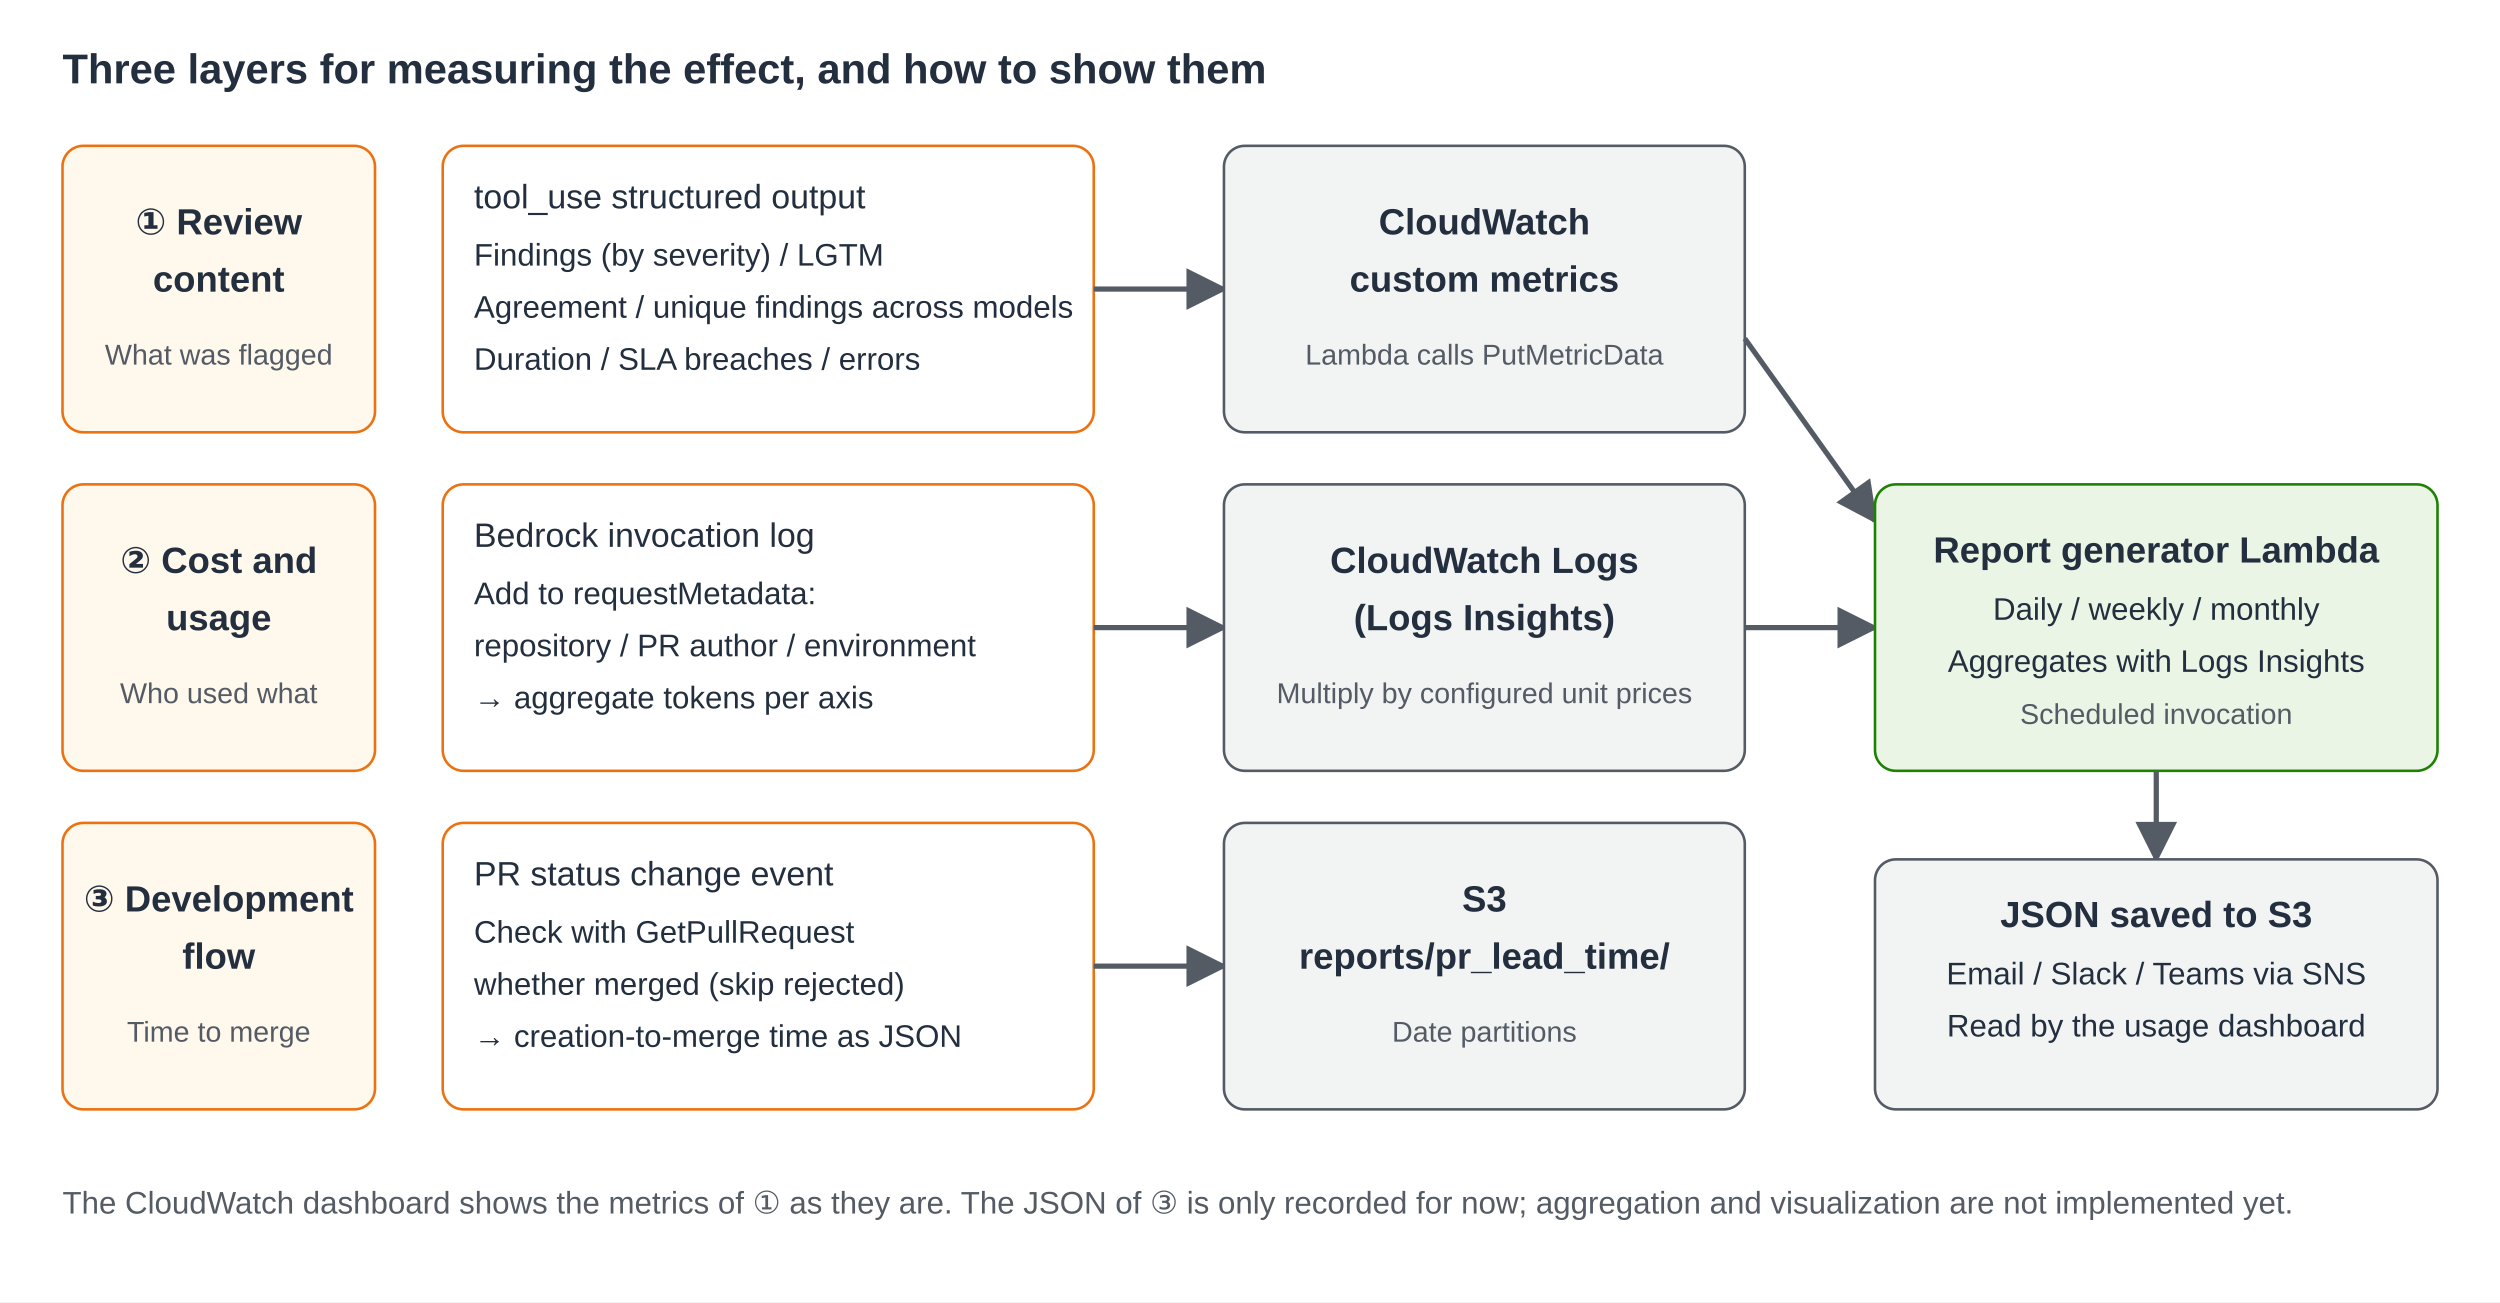
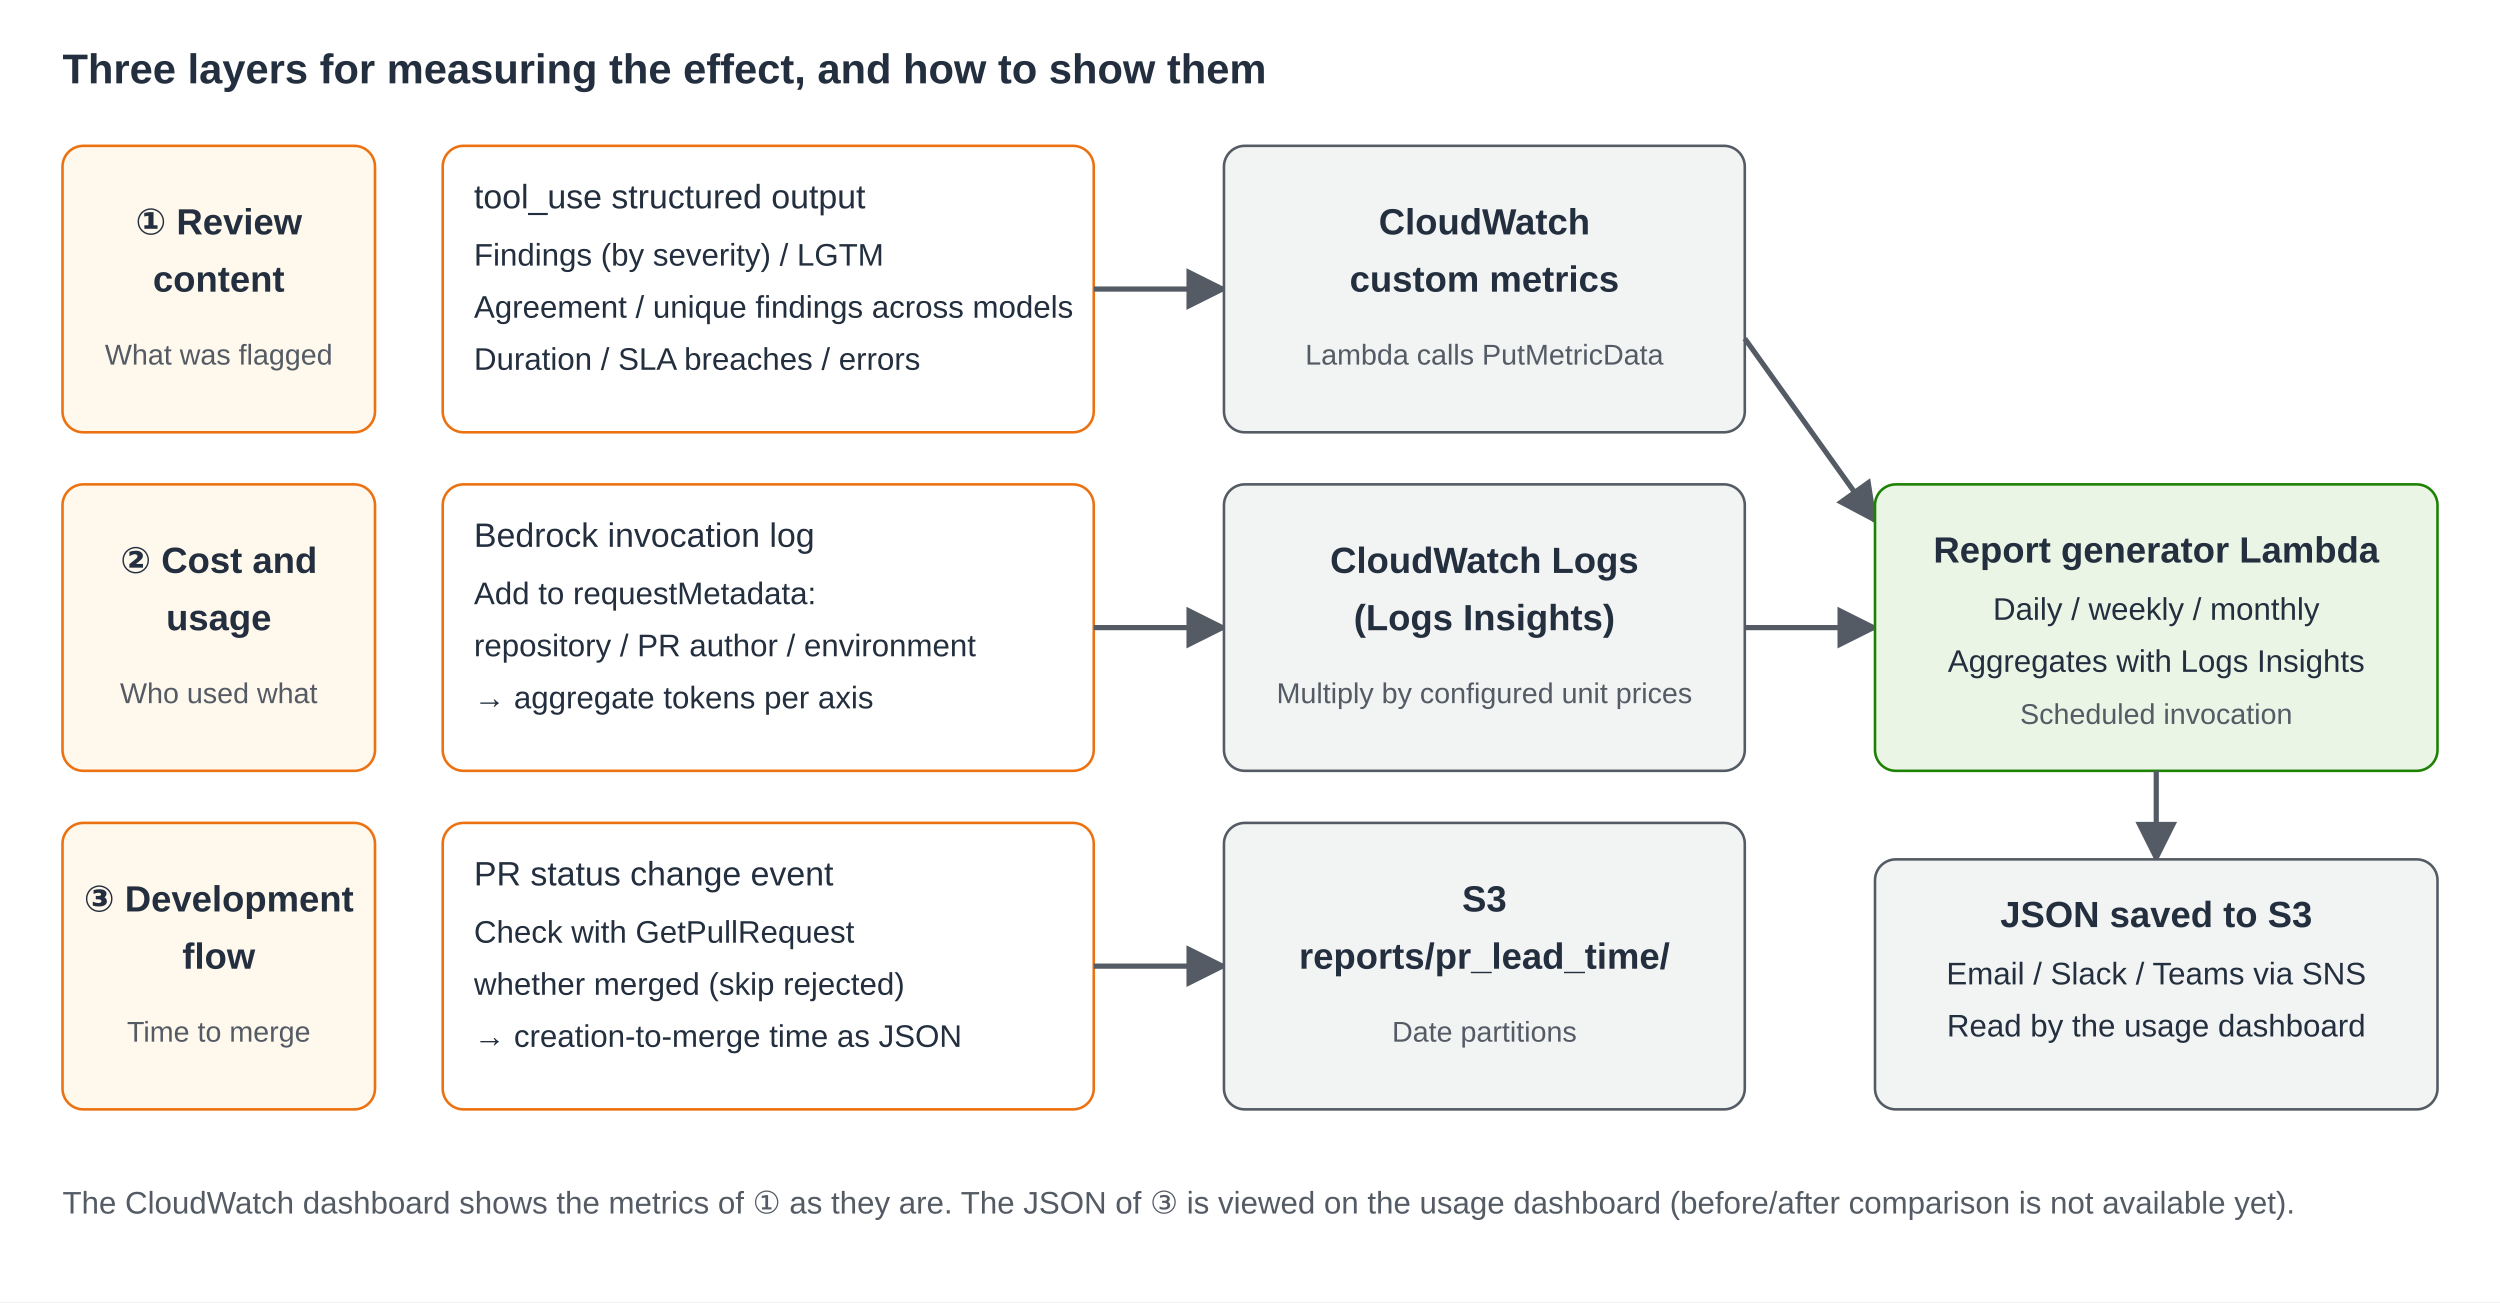
<svg xmlns="http://www.w3.org/2000/svg" viewBox="0 0 960 500" width="960" height="500" font-family="'Segoe UI','Helvetica Neue',Arial,sans-serif" font-size="14">
  <defs>
    <marker id="arrow" viewBox="0 0 10 10" refX="9" refY="5" markerWidth="8" markerHeight="8" orient="auto-start-reverse">
      <path d="M0,0 L10,5 L0,10 z" fill="#545b64" />
    </marker>
  </defs>
  <rect width="960" height="500" fill="#ffffff" />
  <text x="24" y="32" font-size="16" font-weight="bold" fill="#232f3e">Three layers for measuring the effect, and how to show them</text>
  <rect x="24" y="56" width="120" height="110" rx="8" fill="#fff8ec" stroke="#ec7211" />
  <text x="84" y="90" text-anchor="middle" font-weight="bold" fill="#232f3e">① Review</text>
  <text x="84" y="112" text-anchor="middle" font-weight="bold" fill="#232f3e">content</text>
  <text x="84" y="140" text-anchor="middle" font-size="11" fill="#545b64">What was flagged</text>
  <rect x="170" y="56" width="250" height="110" rx="8" fill="#ffffff" stroke="#ec7211" />
  <text x="182" y="80" font-size="13" fill="#232f3e">tool_use structured output</text>
  <text x="182" y="102" font-size="12" fill="#232f3e">Findings (by severity) / LGTM</text>
  <text x="182" y="122" font-size="12" fill="#232f3e">Agreement / unique findings across models</text>
  <text x="182" y="142" font-size="12" fill="#232f3e">Duration / SLA breaches / errors</text>
  <line x1="420" y1="111" x2="470" y2="111" stroke="#545b64" stroke-width="2" marker-end="url(#arrow)" />
  <rect x="470" y="56" width="200" height="110" rx="8" fill="#f2f3f3" stroke="#545b64" />
  <text x="570" y="90" text-anchor="middle" font-weight="bold" fill="#232f3e">CloudWatch</text>
  <text x="570" y="112" text-anchor="middle" font-weight="bold" fill="#232f3e">custom metrics</text>
  <text x="570" y="140" text-anchor="middle" font-size="11" fill="#545b64">Lambda calls PutMetricData</text>
  <rect x="24" y="186" width="120" height="110" rx="8" fill="#fff8ec" stroke="#ec7211" />
  <text x="84" y="220" text-anchor="middle" font-weight="bold" fill="#232f3e">② Cost and</text>
  <text x="84" y="242" text-anchor="middle" font-weight="bold" fill="#232f3e">usage</text>
  <text x="84" y="270" text-anchor="middle" font-size="11" fill="#545b64">Who used what</text>
  <rect x="170" y="186" width="250" height="110" rx="8" fill="#ffffff" stroke="#ec7211" />
  <text x="182" y="210" font-size="13" fill="#232f3e">Bedrock invocation log</text>
  <text x="182" y="232" font-size="12" fill="#232f3e">Add to requestMetadata:</text>
  <text x="182" y="252" font-size="12" fill="#232f3e">repository / PR author / environment</text>
  <text x="182" y="272" font-size="12" fill="#232f3e">→ aggregate tokens per axis</text>
  <line x1="420" y1="241" x2="470" y2="241" stroke="#545b64" stroke-width="2" marker-end="url(#arrow)" />
  <rect x="470" y="186" width="200" height="110" rx="8" fill="#f2f3f3" stroke="#545b64" />
  <text x="570" y="220" text-anchor="middle" font-weight="bold" fill="#232f3e">CloudWatch Logs</text>
  <text x="570" y="242" text-anchor="middle" font-weight="bold" fill="#232f3e">(Logs Insights)</text>
  <text x="570" y="270" text-anchor="middle" font-size="11" fill="#545b64">Multiply by configured unit prices</text>
  <rect x="24" y="316" width="120" height="110" rx="8" fill="#fff8ec" stroke="#ec7211" />
  <text x="84" y="350" text-anchor="middle" font-weight="bold" fill="#232f3e">③ Development</text>
  <text x="84" y="372" text-anchor="middle" font-weight="bold" fill="#232f3e">flow</text>
  <text x="84" y="400" text-anchor="middle" font-size="11" fill="#545b64">Time to merge</text>
  <rect x="170" y="316" width="250" height="110" rx="8" fill="#ffffff" stroke="#ec7211" />
  <text x="182" y="340" font-size="13" fill="#232f3e">PR status change event</text>
  <text x="182" y="362" font-size="12" fill="#232f3e">Check with GetPullRequest</text>
  <text x="182" y="382" font-size="12" fill="#232f3e">whether merged (skip rejected)</text>
  <text x="182" y="402" font-size="12" fill="#232f3e">→ creation-to-merge time as JSON</text>
  <line x1="420" y1="371" x2="470" y2="371" stroke="#545b64" stroke-width="2" marker-end="url(#arrow)" />
  <rect x="470" y="316" width="200" height="110" rx="8" fill="#f2f3f3" stroke="#545b64" />
  <text x="570" y="350" text-anchor="middle" font-weight="bold" fill="#232f3e">S3</text>
  <text x="570" y="372" text-anchor="middle" font-weight="bold" fill="#232f3e">reports/pr_lead_time/</text>
  <text x="570" y="400" text-anchor="middle" font-size="11" fill="#545b64">Date partitions</text>
  <line x1="670" y1="130" x2="720" y2="200" stroke="#545b64" stroke-width="2" marker-end="url(#arrow)" />
  <line x1="670" y1="241" x2="720" y2="241" stroke="#545b64" stroke-width="2" marker-end="url(#arrow)" />
  <rect x="720" y="186" width="216" height="110" rx="8" fill="#eaf5e6" stroke="#1d8102" />
  <text x="828" y="216" text-anchor="middle" font-weight="bold" fill="#232f3e">Report generator Lambda</text>
  <text x="828" y="238" text-anchor="middle" font-size="12" fill="#232f3e">Daily / weekly / monthly</text>
  <text x="828" y="258" text-anchor="middle" font-size="12" fill="#232f3e">Aggregates with Logs Insights</text>
  <text x="828" y="278" text-anchor="middle" font-size="11" fill="#545b64">Scheduled invocation</text>
  <line x1="828" y1="296" x2="828" y2="330" stroke="#545b64" stroke-width="2" marker-end="url(#arrow)" />
  <rect x="720" y="330" width="216" height="96" rx="8" fill="#f2f3f3" stroke="#545b64" />
  <text x="828" y="356" text-anchor="middle" font-weight="bold" fill="#232f3e">JSON saved to S3</text>
  <text x="828" y="378" text-anchor="middle" font-size="12" fill="#232f3e">Email / Slack / Teams via SNS</text>
  <text x="828" y="398" text-anchor="middle" font-size="12" fill="#232f3e">Read by the usage dashboard</text>
-   <text x="24" y="466" font-size="12" fill="#545b64">The CloudWatch dashboard shows the metrics of ① as they are. The JSON of ③ is only recorded for now; aggregation and visualization are not implemented yet.</text>
+   <text x="24" y="466" font-size="12" fill="#545b64">The CloudWatch dashboard shows the metrics of ① as they are. The JSON of ③ is viewed on the usage dashboard (before/after comparison is not available yet).</text>
</svg>
